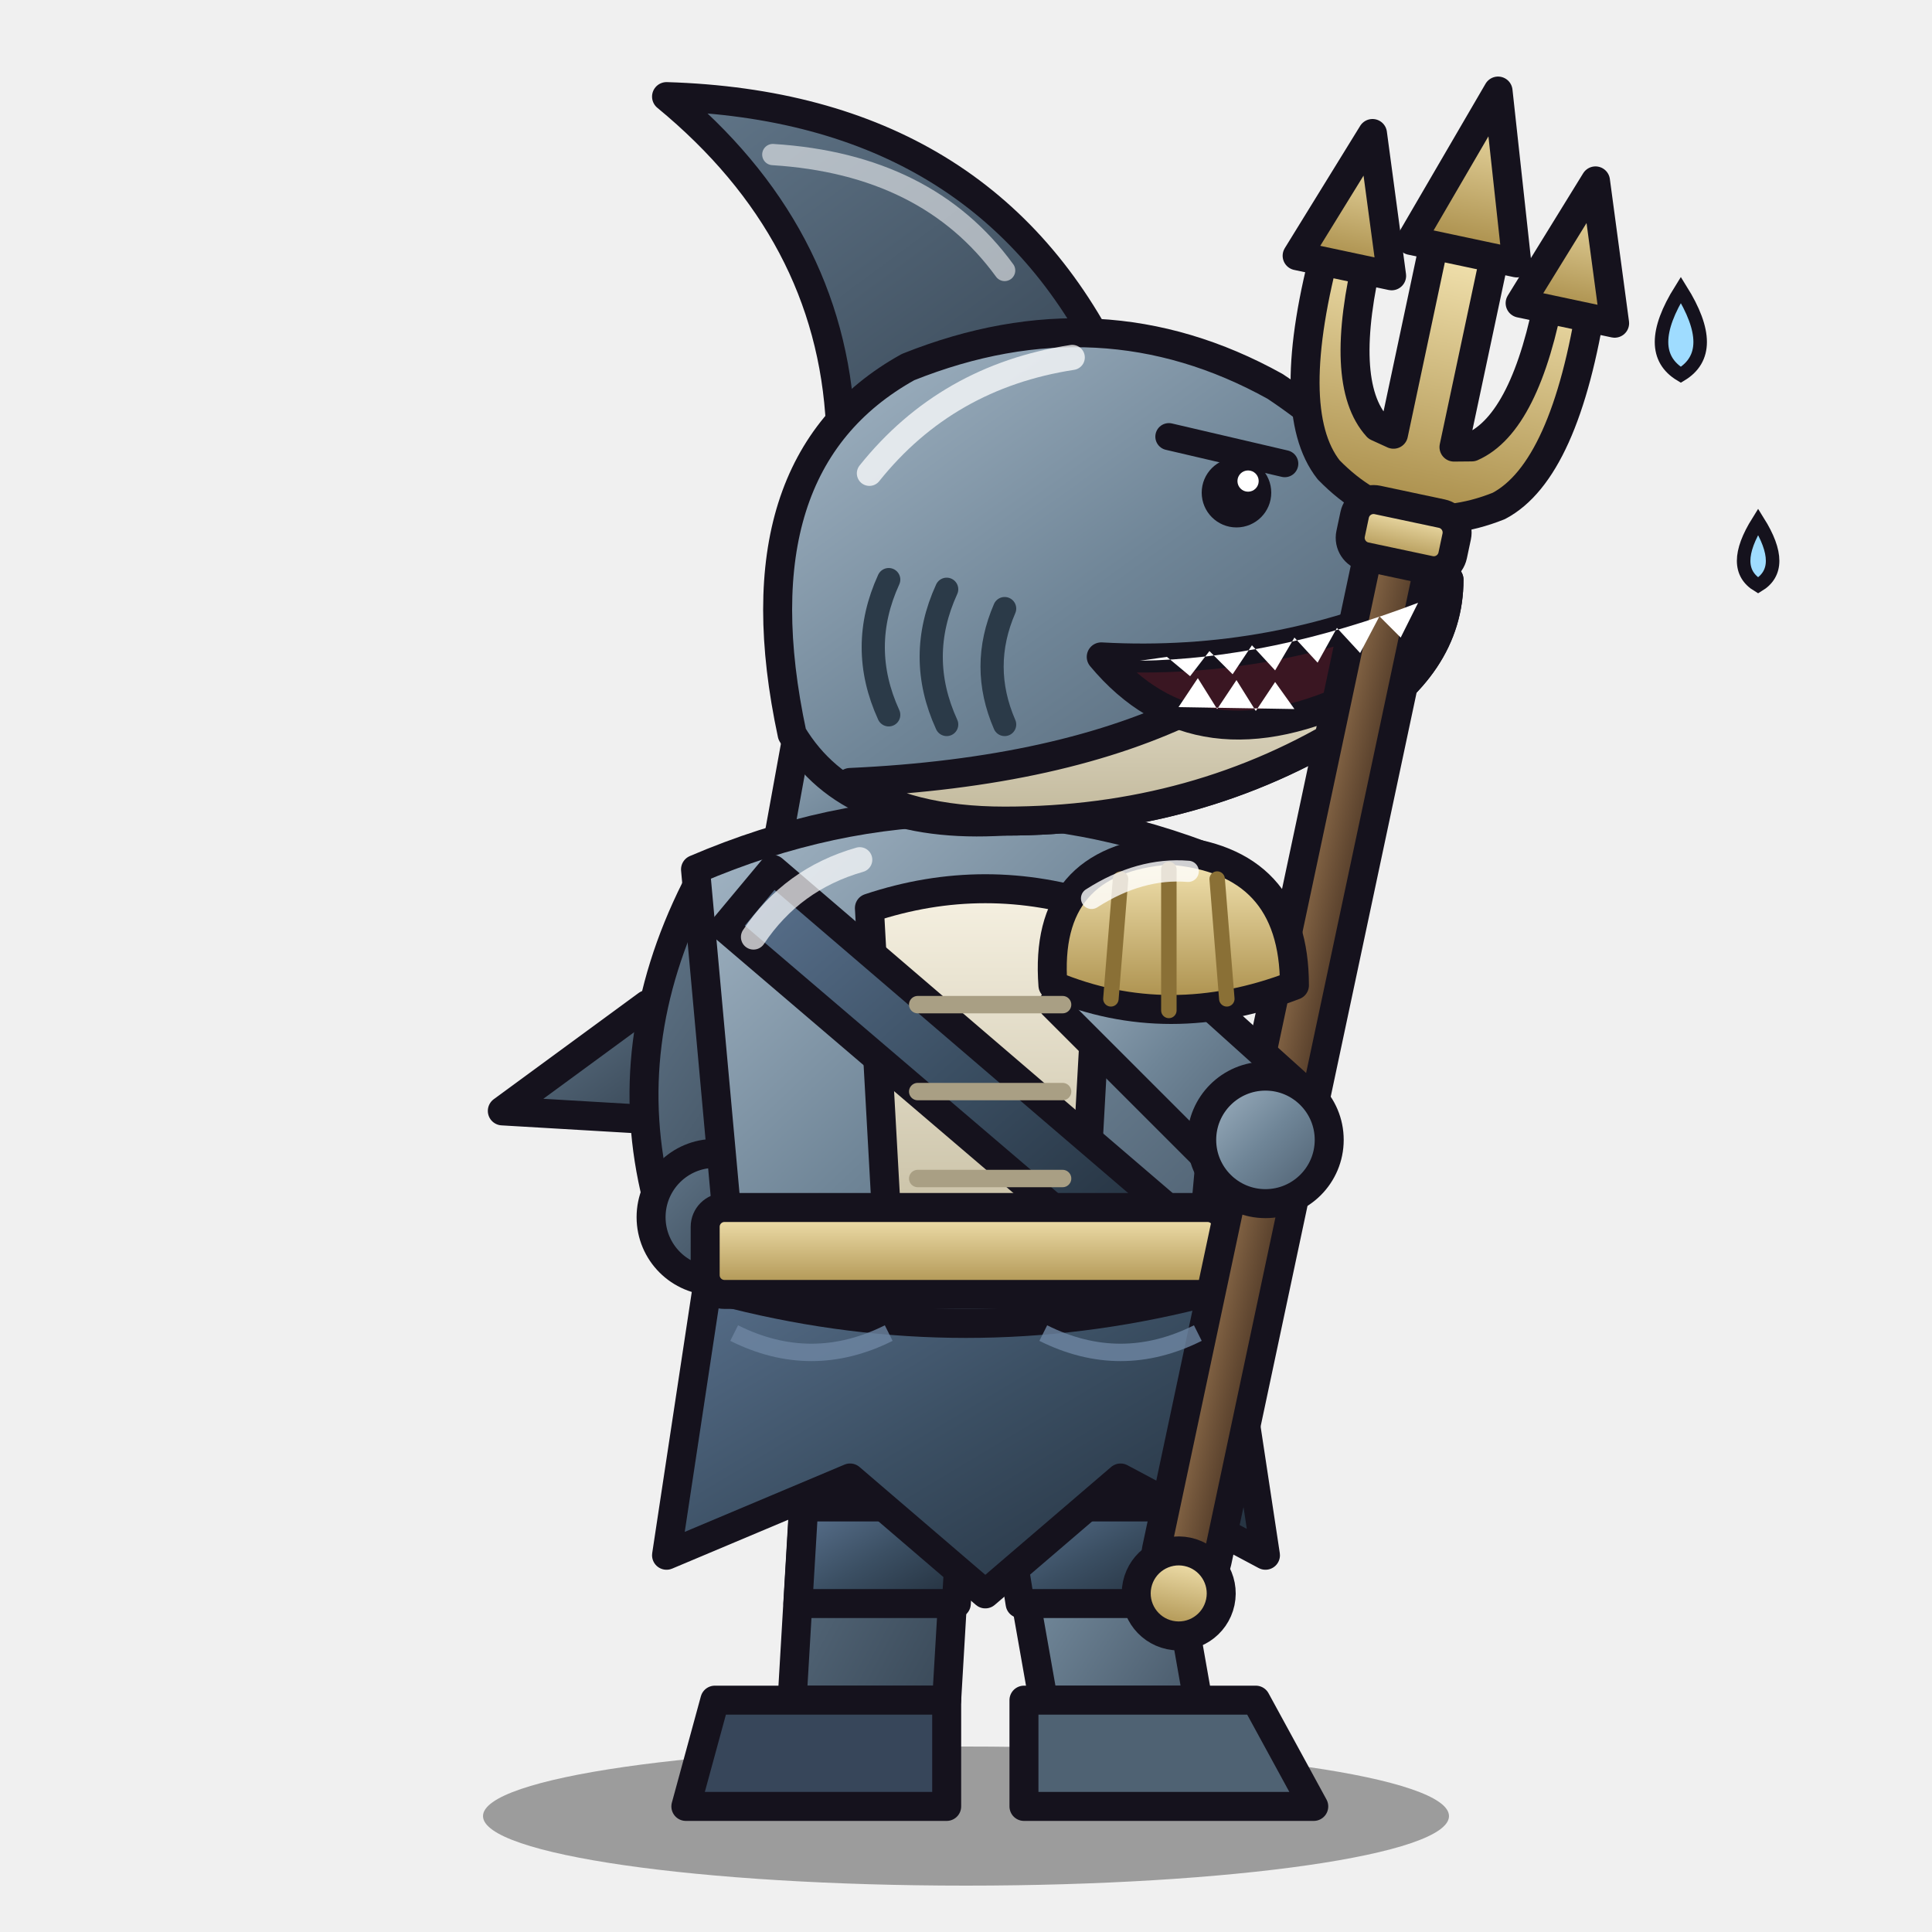
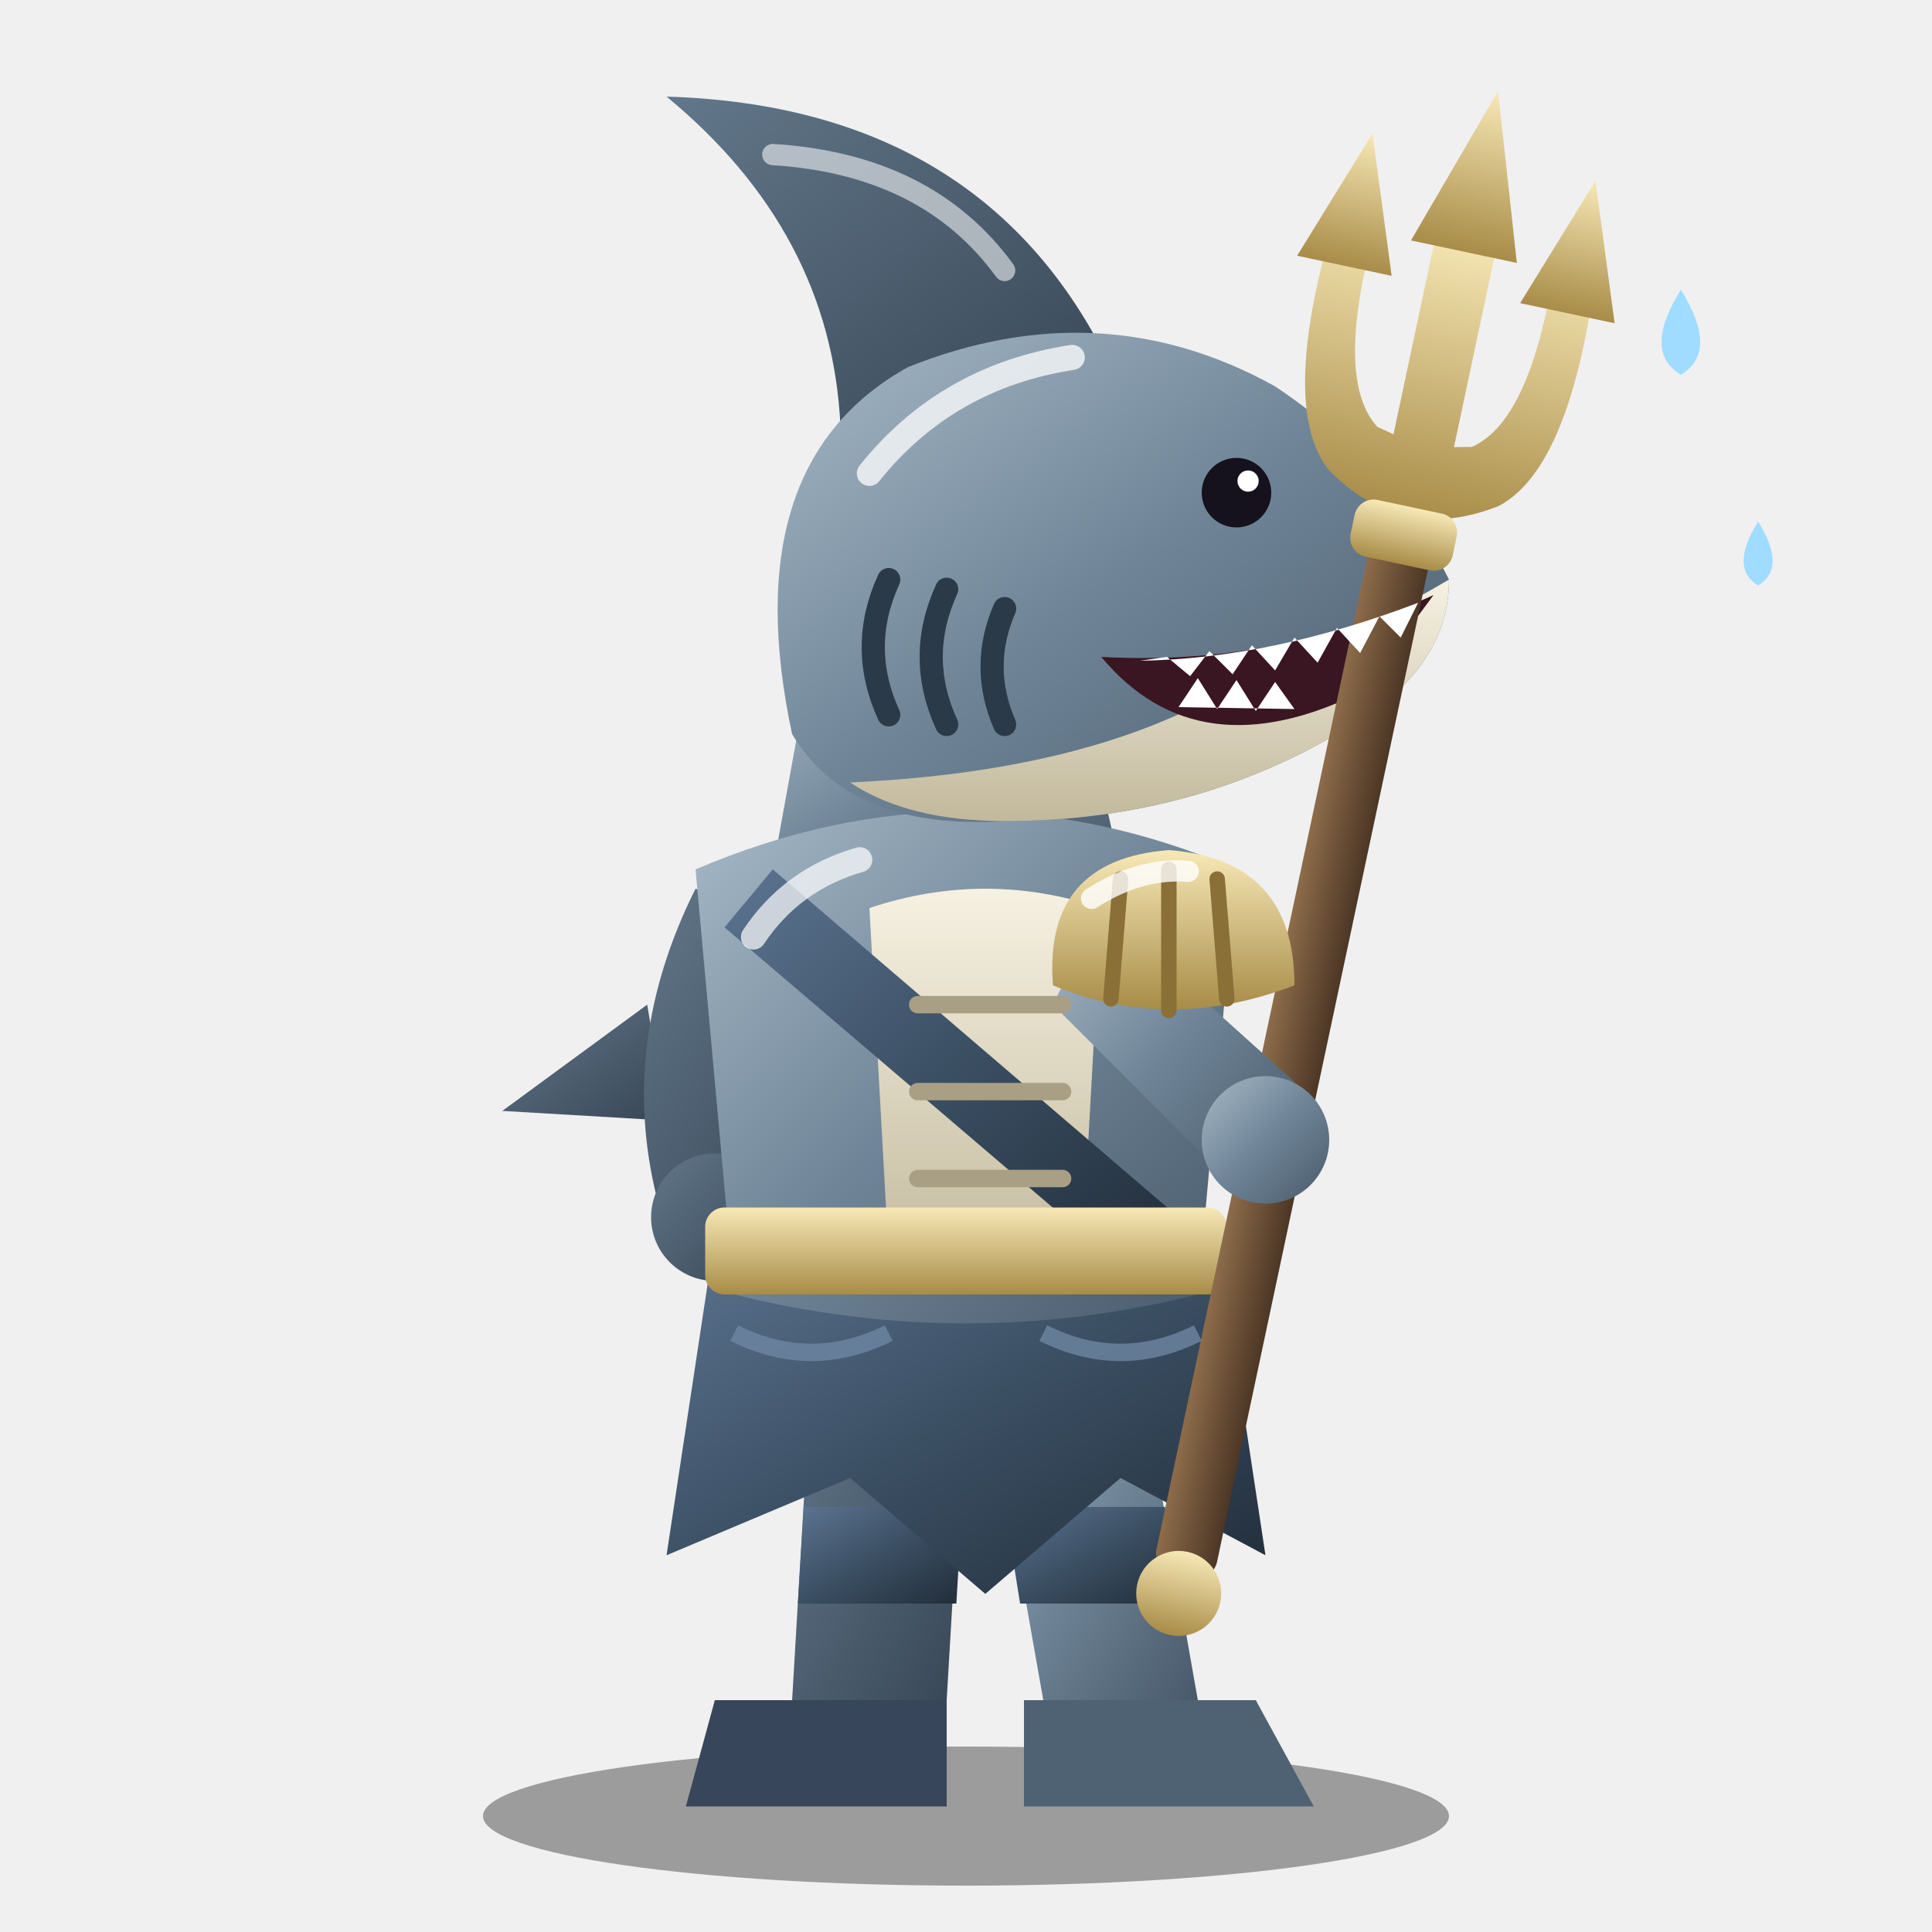
<svg xmlns="http://www.w3.org/2000/svg" viewBox="0 0 100 100" width="512" height="512" data-hand="66,59">
  <defs>
    <linearGradient id="skin" x1="0" y1="0" x2="1" y2="1">
      <stop offset="0" stop-color="#a6b8c7" />
      <stop offset=".5" stop-color="#6f8597" />
      <stop offset="1" stop-color="#48596a" />
    </linearGradient>
    <linearGradient id="skinD" x1="0" y1="0" x2="1" y2="1">
      <stop offset="0" stop-color="#62778a" />
      <stop offset="1" stop-color="#374655" />
    </linearGradient>
    <linearGradient id="belly" x1="0" y1="0" x2="0" y2="1">
      <stop offset="0" stop-color="#f6f1e2" />
      <stop offset="1" stop-color="#c2b99c" />
    </linearGradient>
    <linearGradient id="slate" x1="0" y1="0" x2="1" y2="1">
      <stop offset="0" stop-color="#5c7491" />
      <stop offset=".5" stop-color="#3b4f63" />
      <stop offset="1" stop-color="#212d3a" />
    </linearGradient>
    <linearGradient id="gold" x1="0" y1="0" x2="0" y2="1">
      <stop offset="0" stop-color="#f7e8b6" />
      <stop offset="1" stop-color="#a88c48" />
    </linearGradient>
    <linearGradient id="shaft" x1="0" y1="0" x2="1" y2="0">
      <stop offset="0" stop-color="#8d6c4a" />
      <stop offset="1" stop-color="#4c3625" />
    </linearGradient>
  </defs>
  <ellipse cx="50" cy="94" rx="25" ry="3.6" fill="#000" opacity=".35" />
-   <g stroke="#15121d" stroke-width="1.5" stroke-linejoin="round" stroke-linecap="round">
+   <g stroke="none" stroke-width="1.5" stroke-linejoin="round" stroke-linecap="round">
    <path d="M43.5 22 Q43 12 34.5 5 Q51 5.5 57.5 19 Z" fill="url(#skinD)" />
    <path d="M33.5 52 L26 57.5 L34.5 58 Z" fill="url(#skinD)" />
    <path d="M36 46 Q32 54 34 62 L40 62 Q40 54 44 49 Z" fill="url(#skinD)" />
    <circle cx="37" cy="63" r="3.3" fill="url(#skinD)" />
    <path d="M42 71 h8 l-1 17 h-8 z" fill="url(#skinD)" />
    <path d="M37 88 h12 v5.5 h-13.5 z" fill="#37465a" />
    <path d="M51 71 h8 l3 17 h-8 z" fill="url(#skin)" />
    <path d="M53 88 h12 l3 5.5 h-15 z" fill="#4f6273" />
    <path d="M41.6 78 h8.2 l-.3 5 h-8.2 z" fill="url(#slate)" />
    <path d="M52 78 h8.3 l.8 5 h-8.3 z" fill="url(#slate)" />
    <path d="M37 64 L63 64 L65.5 80.5 L58 76.5 L51 82.5 L44 76.5 L34.5 80.5 Z" fill="url(#slate)" />
    <path d="M40 45 L42 34 L56 36 L58 45 Z" fill="url(#skin)" />
    <path d="M36 45 Q50 39 64 45 L62 67 Q50 70 38 67 Z" fill="url(#skin)" />
    <path d="M45 47 Q51 45 57 47 L56 65 Q50 67 46 65 Z" fill="url(#belly)" />
    <path d="M40 45 L61 63 L58 65.5 L37.5 48 Z" fill="url(#slate)" />
    <rect x="36.5" y="62.5" width="27" height="4.5" rx="1" fill="url(#gold)" />
    <path d="M41 38 Q38 24 47 19 Q57 15 66 20 Q72 24 75 30 Q75 34.5 70 37.5 Q62 42.5 52 42.5 Q44 43 41 38 Z" fill="url(#skin)" />
    <path d="M75 30 Q75 34.5 70 37.5 Q62 42.5 52 42.5 Q47 42.5 44 40.5 Q55 40 62 36.5 Q69 33.5 75 30 Z" fill="url(#belly)" />
    <path d="M74.2 30.8 Q66 34.5 57 34 Q62 40 70.5 35.8 Z" fill="#3a1622" />
    <g transform="rotate(12 66 59)">
      <rect class="wpn" x="64.4" y="22" width="3.2" height="60" rx="1" fill="url(#shaft)" />
      <path class="wpn" d="M59 13 Q58.5 22 61.5 24.5 Q66 27.5 70.5 24.5 Q73.5 22 73 13 L70.8 13 Q71 20 68.5 21.8 L67.6 22 L67.6 11 L64.4 11 L64.4 22 L63.5 21.8 Q61 20 61.2 13 Z" fill="url(#gold)" />
      <path class="wpn" d="M57.6 14 L60.1 7 L62.6 14 Z" fill="url(#gold)" />
      <path class="wpn" d="M69.4 14 L71.9 7 L74.4 14 Z" fill="url(#gold)" />
      <path class="wpn" d="M63.2 12 L66 3.5 L68.8 12 Z" fill="url(#gold)" />
      <rect class="wpn" x="63.3" y="25.5" width="5.4" height="3" rx="1" fill="url(#gold)" />
      <circle class="wpn" cx="66" cy="83" r="2.2" fill="url(#gold)" />
    </g>
    <path d="M57 47 L67 56 L63.5 61 L54.5 52 Z" fill="url(#skin)" />
    <circle cx="65.5" cy="59" r="3.3" fill="url(#skin)" />
    <path d="M54.5 51 Q54 44.5 60.5 44 Q67 44.5 67 51 Q60.5 53.5 54.5 51 Z" fill="url(#gold)" />
  </g>
  <path d="M73.4 31.2 L72.5 33 L71.4 31.9 L70.4 33.8 L69.2 32.5 L68.2 34.3 L67 33 L66 34.7 L64.8 33.4 L63.8 34.9 L62.6 33.7 L61.6 35 L60.4 34 L59 34.2 Q65.8 34.1 73.4 31.2 Z" fill="#fff" />
  <path d="M61 36.6 l1 -1.5 l1 1.6 l1 -1.5 l1 1.6 l1 -1.5 l1 1.4 Z" fill="#fff" />
  <circle cx="64" cy="25.5" r="1.8" fill="#15121d" />
  <circle cx="64.6" cy="24.9" r=".55" fill="#fff" />
-   <path d="M60.5 22.6 l6 1.4" stroke="#15121d" stroke-width="1.4" stroke-linecap="round" />
+   <path d="M60.5 22.6 l6 1.4" stroke="none" stroke-width="1.4" stroke-linecap="round" />
  <path d="M46 30 q-1.6 3.5 0 7 M49 30.5 q-1.6 3.5 0 7 M52 31.5 q-1.3 3 0 6" stroke="#2b3a48" stroke-width="1.2" fill="none" stroke-linecap="round" />
  <path d="M47.5 52 h7.5 M47.5 56.5 h7.5 M47.5 61 h7.5" stroke="#a99f84" stroke-width=".9" stroke-linecap="round" />
  <path d="M60.5 52.3 V45 M57.5 51.7 L58 45.5 M63.5 51.7 L63 45.5" stroke="#8a7036" stroke-width=".8" stroke-linecap="round" />
  <path d="M38 69 Q42 71 46 69 M54 69 Q58 71 62 69" stroke="#6e86a3" stroke-width=".9" fill="none" opacity=".8" />
  <path d="M45 24.5 Q49 19.5 55.5 18.5" stroke="#fff" stroke-width="1.3" fill="none" opacity=".75" stroke-linecap="round" />
  <path d="M40 8 Q48 8.5 52 14" stroke="#fff" stroke-width="1.1" fill="none" opacity=".55" stroke-linecap="round" />
  <path d="M39 48.5 Q41 45.5 44.5 44.5" stroke="#fff" stroke-width="1.3" fill="none" opacity=".7" stroke-linecap="round" />
  <path d="M56.5 46.5 q2.5 -1.6 5 -1.4" stroke="#fff" stroke-width="1.1" fill="none" opacity=".8" stroke-linecap="round" />
-   <g class="wpn" fill="#9fdcff" stroke="#15121d" stroke-width=".7">
+   <g class="wpn" fill="#9fdcff" stroke="none" stroke-width=".7">
    <path d="M87 15 q-2 3.2 0 4.4 q2 -1.2 0 -4.4 z" />
    <path d="M91 27 q-1.5 2.4 0 3.3 q1.5 -.9 0 -3.3 z" />
  </g>
</svg>
